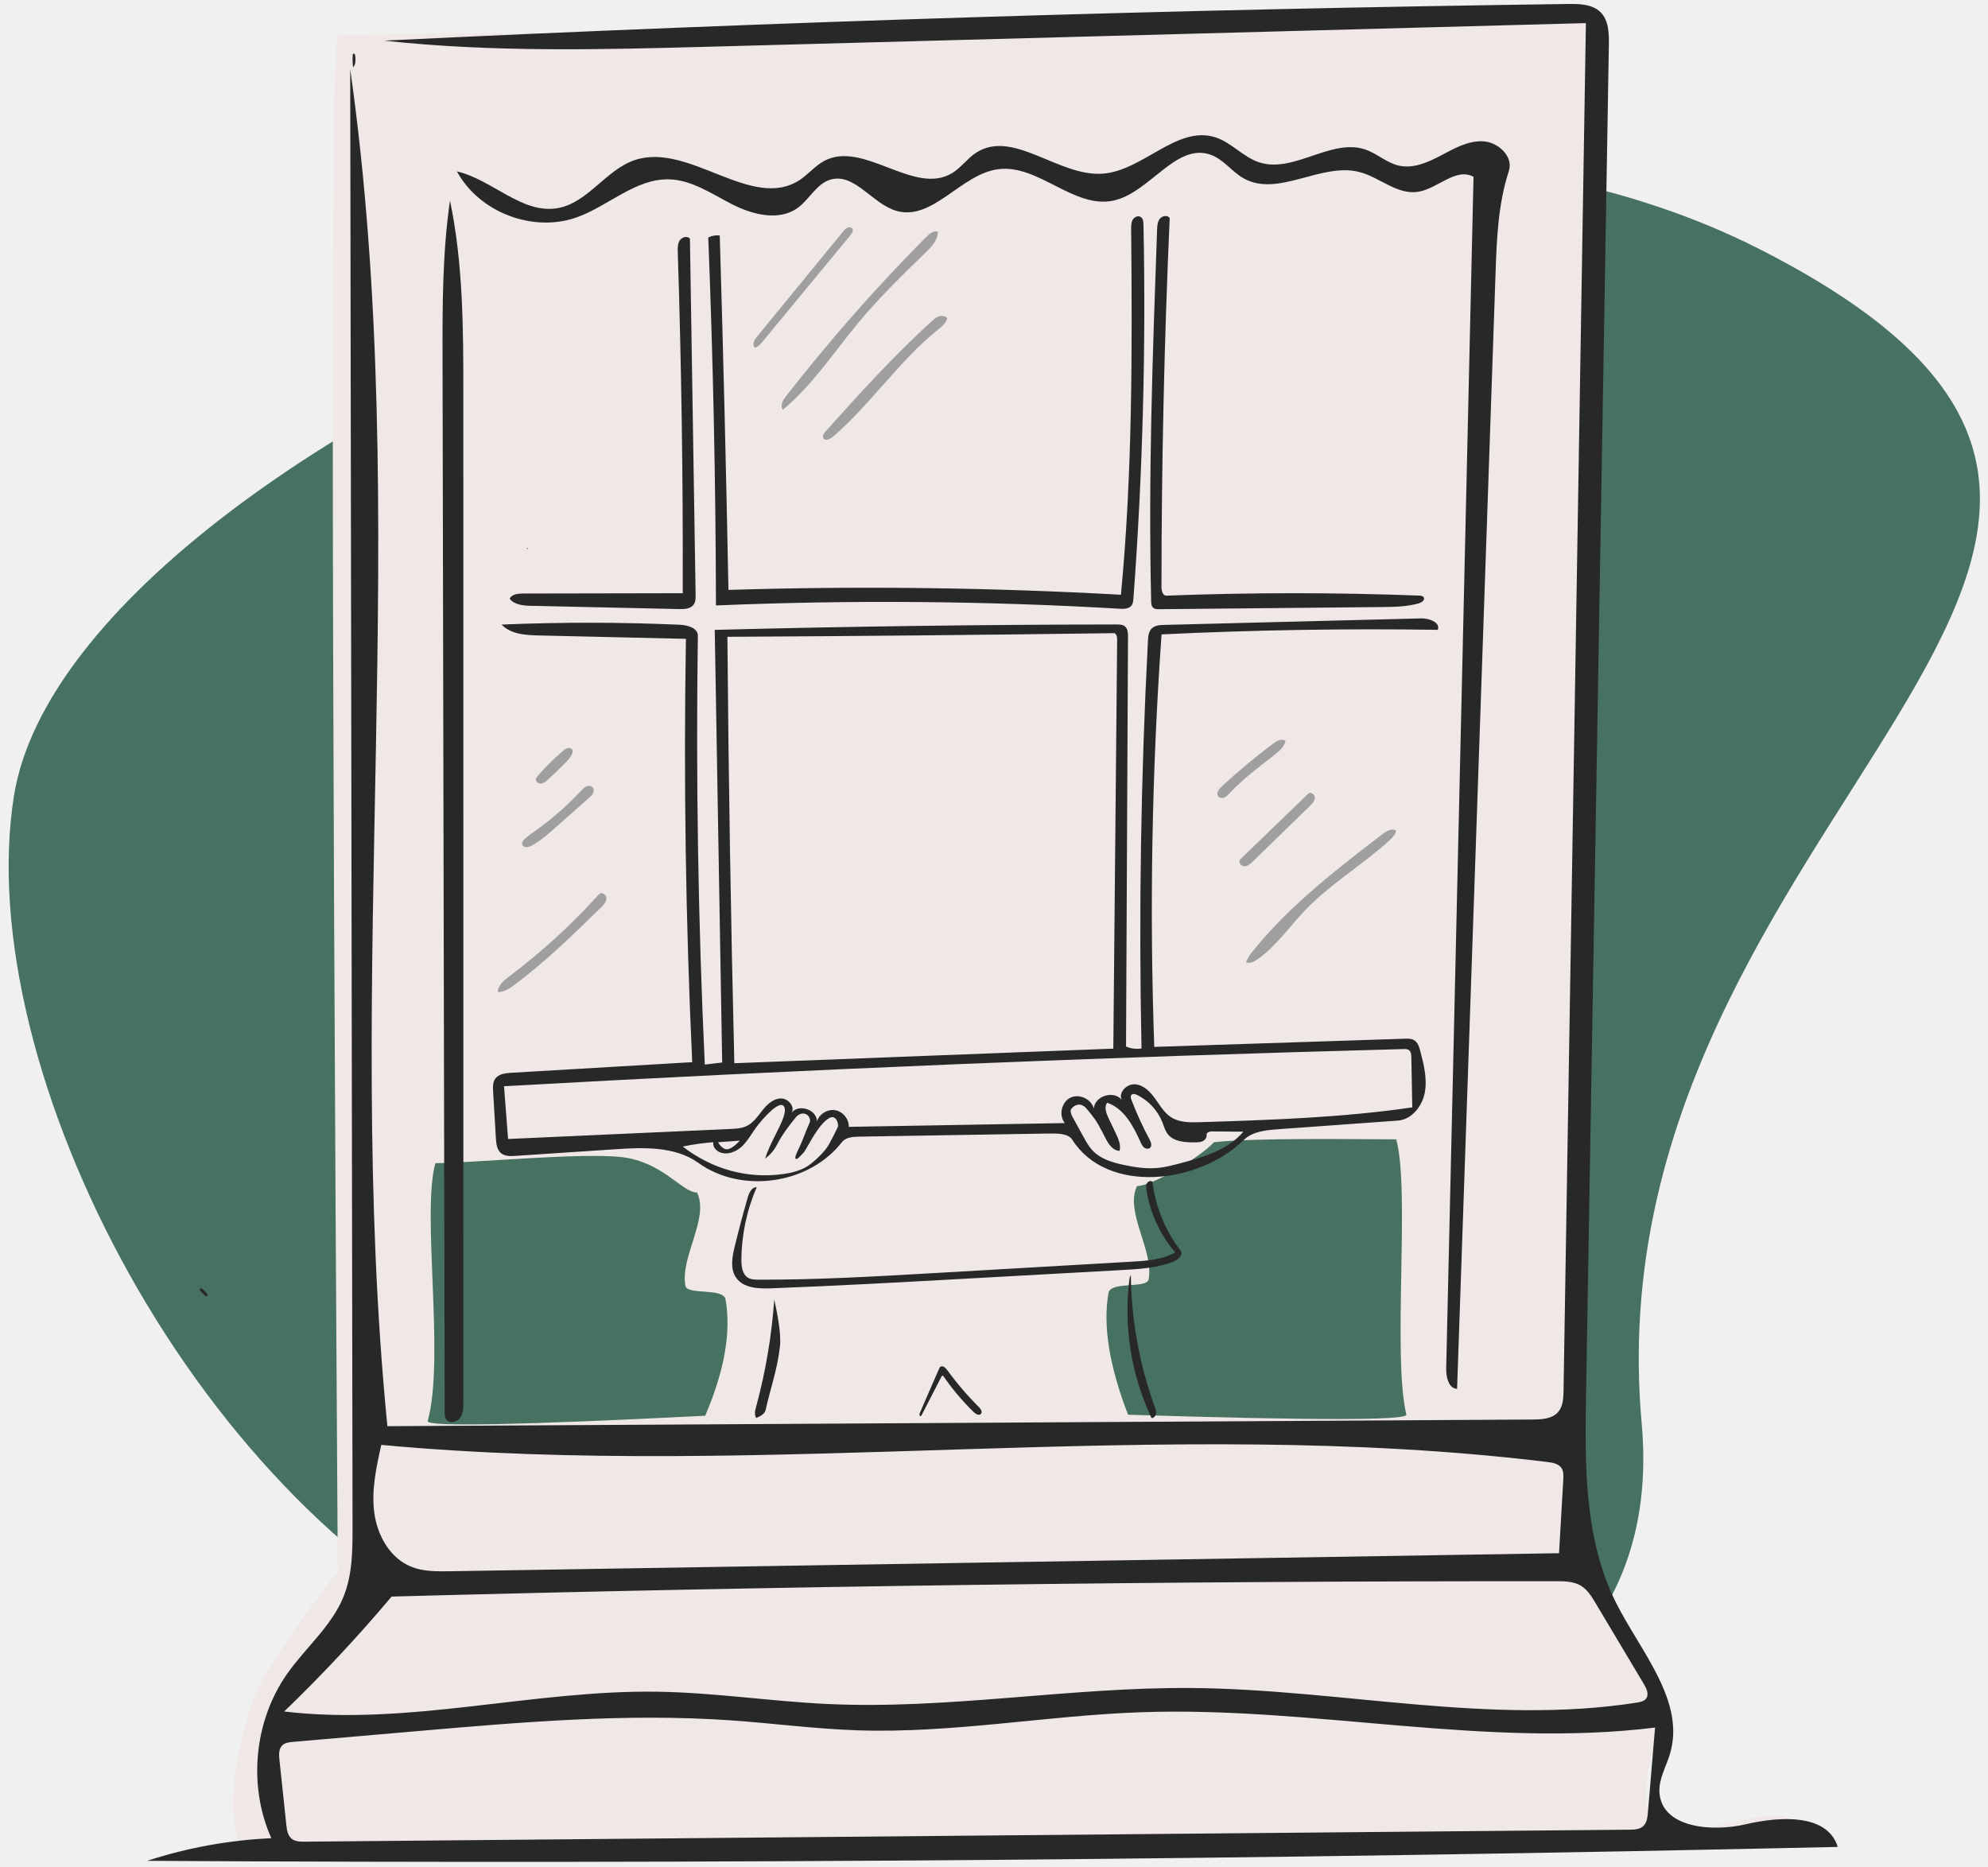
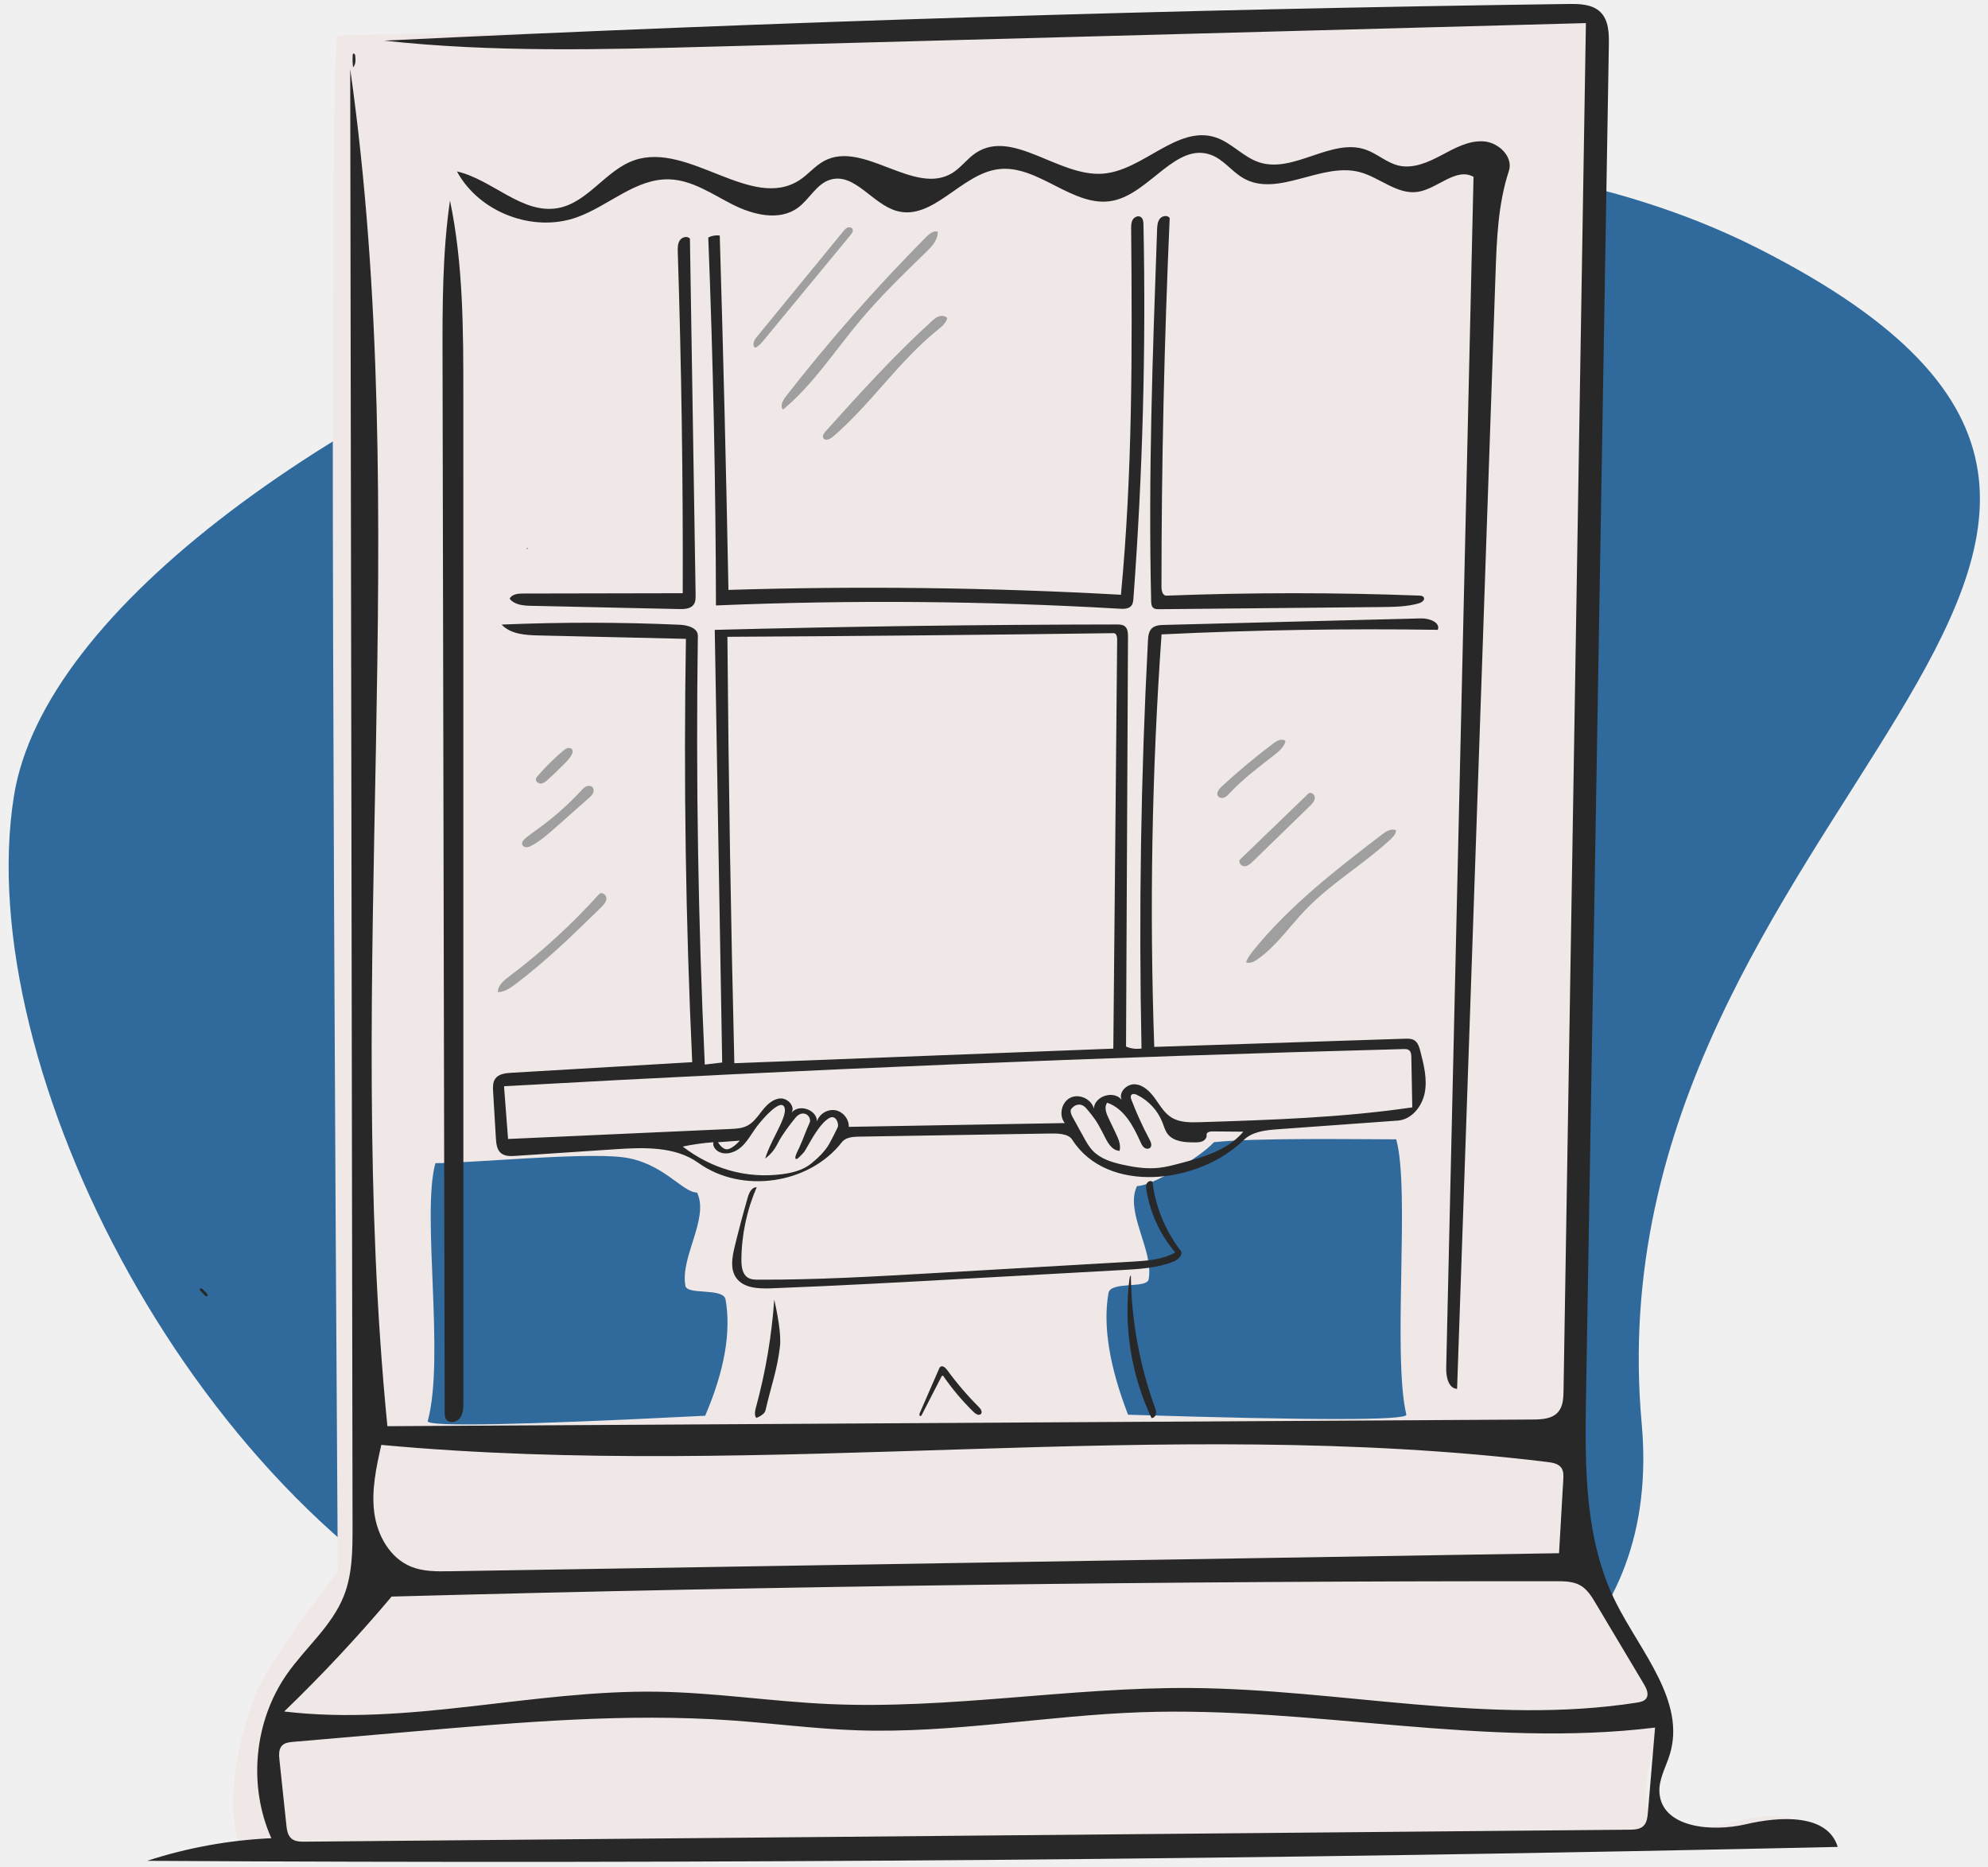
<svg xmlns="http://www.w3.org/2000/svg" width="164" height="154" viewBox="0 0 164 154" fill="none">
-   <path fill-rule="evenodd" clip-rule="evenodd" d="M1.149 65.671C6.045 34.914 97.161 -3.798 145.085 20.518C193.009 44.834 130.859 66.84 135.431 117.445C138.603 152.552 84.9 154.907 42.245 136.209C16.397 124.878 -2.426 88.13 1.149 65.671Z" fill="#477160" />
+   <path fill-rule="evenodd" clip-rule="evenodd" d="M1.149 65.671C6.045 34.914 97.161 -3.798 145.085 20.518C193.009 44.834 130.859 66.84 135.431 117.445C138.603 152.552 84.9 154.907 42.245 136.209C16.397 124.878 -2.426 88.13 1.149 65.671Z" fill="#306A9C" />
  <g clip-path="url(#clip0_1341_50934)">
    <path fill-rule="evenodd" clip-rule="evenodd" d="M129.335 0.591C130.273 0.583 130.89 1.006 131.111 1.892C131.221 2.333 131.163 2.818 131.166 3.283C131.175 4.479 131.189 5.675 131.173 6.87C131.164 7.615 131.105 8.359 131.069 9.104C131.063 9.246 131.061 9.388 131.061 9.529C131.061 11.09 131.073 12.651 131.058 14.212C131.032 16.949 130.992 19.687 130.953 22.424C130.921 24.697 130.882 26.969 130.846 29.242C130.81 31.55 130.775 33.858 130.739 36.167C130.704 38.44 130.673 40.712 130.63 42.985C130.605 44.328 130.551 45.671 130.528 47.015C130.511 47.95 130.535 48.886 130.523 49.821C130.493 52.13 130.458 54.438 130.415 56.746C130.391 58.072 130.336 59.397 130.313 60.723C130.297 61.676 130.324 62.63 130.307 63.583C130.284 64.89 130.228 66.198 130.206 67.505C130.189 68.512 130.217 69.519 130.199 70.526C130.179 71.727 130.12 72.927 130.099 74.127C130.082 75.098 130.106 76.07 130.094 77.041C130.064 79.403 130.026 81.765 129.988 84.127C129.955 86.149 129.921 88.172 129.88 90.194C129.851 91.663 129.799 93.131 129.777 94.599C129.76 95.731 129.788 96.864 129.77 97.995C129.752 99.16 129.689 100.324 129.671 101.489C129.653 102.603 129.681 103.718 129.663 104.832C129.646 105.889 129.58 106.946 129.564 108.004C129.546 109.136 129.571 110.268 129.557 111.4C129.529 113.744 129.49 116.088 129.452 118.432C129.419 120.49 129.419 122.55 129.334 124.606C129.252 126.584 129.708 128.418 130.691 130.106C131.693 131.825 132.766 133.504 133.83 135.186C134.883 136.849 135.806 138.58 136.295 140.489C136.645 141.852 136.696 143.266 136.304 144.646C136.17 145.117 135.353 148.371 136.048 149.217C136.94 150.302 138.068 150.789 139.457 150.821C140.811 150.852 142.097 150.522 143.395 150.222C144.972 149.856 146.556 149.593 148.145 150.169C148.936 150.456 149.648 150.861 150.116 151.593C150.187 151.704 150.36 151.892 149.982 151.894C149.068 151.898 148.153 151.955 147.239 151.991C145.41 152.062 143.581 152.136 141.752 152.204C140.695 152.244 139.637 152.278 138.58 152.312C137.397 152.35 136.215 152.386 135.032 152.419C133.653 152.457 132.274 152.495 130.895 152.526C129.176 152.565 127.458 152.602 125.739 152.633C123.627 152.672 121.515 152.71 119.404 152.74C116.595 152.78 113.786 152.809 110.977 152.85C109.062 152.878 107.147 152.921 105.232 152.955C104.904 152.961 104.576 152.953 104.248 152.956C100.296 152.991 96.343 153.028 92.391 153.063C92.045 153.066 91.699 153.06 91.354 153.063C87.312 153.099 83.27 153.135 79.228 153.17C78.865 153.173 78.501 153.167 78.138 153.171C74.132 153.206 70.126 153.242 66.119 153.277C65.774 153.28 65.428 153.275 65.082 153.278C61.041 153.313 56.999 153.349 52.957 153.384C52.629 153.386 20.835 153.382 20.507 153.386C19.988 153.39 17.774 149.405 20.795 140.489C21.465 138.509 23.823 134.887 27.866 129.623C27.316 45.191 27.316 2.965 27.866 2.946C28.763 2.914 29.66 2.873 30.556 2.84C32.528 2.767 53.167 2.699 55.139 2.624C55.892 2.595 56.646 2.545 57.4 2.519C58.671 2.477 59.943 2.45 61.215 2.409C62.148 2.379 63.08 2.336 64.012 2.304C65.123 2.265 66.234 2.235 67.345 2.195C68.206 2.164 69.067 2.117 69.928 2.09C71.307 2.048 72.686 2.02 74.065 1.98C75.141 1.95 76.216 1.908 77.291 1.875C78.491 1.837 79.692 1.803 80.892 1.767C82.093 1.731 83.293 1.695 84.493 1.66C85.765 1.623 87.037 1.589 88.309 1.552C89.534 1.517 90.758 1.479 91.982 1.446C93.361 1.408 94.74 1.374 96.12 1.338C97.481 1.303 98.842 1.266 100.203 1.231C101.636 1.194 103.069 1.16 104.501 1.124C105.898 1.088 107.296 1.065 108.692 1.012C109.758 0.972 110.822 0.891 111.888 0.84C112.046 0.832 112.207 0.908 112.366 0.906C114.567 0.875 116.768 0.841 118.969 0.801C120.616 0.771 122.263 0.729 123.911 0.695C125.719 0.658 127.526 0.611 129.335 0.591ZM35.919 95.962C34.759 100.098 36.717 112.028 35.283 117.25C35.283 117.722 42.913 117.572 58.173 116.799C59.764 113.098 60.325 109.902 59.856 107.213C59.681 106.207 56.688 106.873 56.542 106.08C56.101 103.691 58.529 100.517 57.504 98.385C56.264 98.385 54.665 95.841 51.269 95.46C47.872 95.078 38.769 95.962 35.919 95.962ZM100.144 94.233C98.997 95.489 95.035 97.852 93.796 97.852C92.771 99.984 95.199 103.158 94.758 105.546C94.611 106.339 91.619 105.674 91.443 106.679C90.975 109.369 91.513 112.715 93.06 116.716C108.364 117.189 116.016 117.189 116.016 116.716C114.854 111.787 116.341 98.133 115.181 93.997L114.978 93.996C111.934 93.99 103.464 93.861 100.144 94.233Z" fill="#F0E8E6" />
  </g>
  <path fill-rule="evenodd" clip-rule="evenodd" d="M37.122 16.547C38.218 21.795 38.222 27.201 38.223 32.562C38.224 60.275 38.225 87.988 38.226 115.702C38.226 116.147 38.215 116.627 37.952 116.986C37.689 117.346 37.07 117.468 36.814 117.104C36.69 116.928 36.685 116.697 36.684 116.481C36.625 87.549 36.567 58.617 36.508 29.686C36.499 25.297 36.491 20.89 37.122 16.547H37.122Z" fill="#282828" />
  <path fill-rule="evenodd" clip-rule="evenodd" d="M37.695 14.142C40.635 14.82 43.095 17.721 46.06 17.161C48.517 16.697 49.982 14.018 52.349 13.213C56.833 11.687 62.003 17.446 65.966 14.853C66.685 14.382 67.238 13.678 67.996 13.273C71.236 11.544 75.428 16.196 78.558 14.274C79.283 13.828 79.787 13.088 80.497 12.618C83.548 10.598 87.312 14.589 90.961 14.329C94.295 14.092 97.094 10.304 100.274 11.333C101.592 11.76 102.551 12.955 103.866 13.389C106.73 14.334 109.829 11.349 112.674 12.349C113.616 12.681 114.388 13.422 115.359 13.655C116.565 13.945 117.801 13.396 118.896 12.814C119.991 12.232 121.141 11.584 122.379 11.661C123.617 11.738 124.861 12.93 124.474 14.108C123.577 16.838 123.471 19.756 123.372 22.628C122.315 53.28 121.258 83.932 120.202 114.584C119.48 114.543 119.288 113.576 119.305 112.854C120.056 80.099 120.807 47.344 121.558 14.59C120.125 13.781 118.594 15.576 116.968 15.827C115.266 16.09 113.813 14.624 112.147 14.192C108.991 13.374 105.432 16.316 102.593 14.713C101.631 14.17 100.951 13.169 99.916 12.783C97.023 11.705 94.864 15.913 91.843 16.551C88.567 17.242 85.656 13.521 82.336 13.961C79.264 14.368 76.959 18.234 73.974 17.403C71.968 16.845 70.507 14.233 68.51 14.82C67.356 15.159 66.781 16.445 65.807 17.151C64.277 18.258 62.12 17.727 60.435 16.873C58.75 16.018 57.108 14.857 55.22 14.797C52.438 14.708 50.203 16.996 47.58 17.93C43.961 19.219 39.526 17.519 37.695 14.142Z" fill="#282828" />
  <path fill-rule="evenodd" clip-rule="evenodd" d="M77.361 19.109C77.389 19.785 76.867 20.342 76.382 20.812C74.484 22.654 72.584 24.501 70.888 26.531C68.83 28.995 67.061 31.743 64.591 33.796C64.331 33.489 64.578 33.028 64.826 32.711C68.416 28.102 72.282 23.707 76.397 19.56C76.66 19.295 77.002 19.008 77.361 19.109V19.109Z" fill="#9F9F9F" />
  <path fill-rule="evenodd" clip-rule="evenodd" d="M103.757 79.132C103.473 79.332 103.118 79.521 102.793 79.396C102.915 79.026 103.159 78.71 103.404 78.406C106.401 74.695 110.223 71.751 114.006 68.845C114.346 68.584 114.794 68.31 115.174 68.51C115.14 68.83 114.894 69.082 114.657 69.299C112.433 71.343 109.774 72.893 107.685 75.074C106.379 76.437 105.298 78.043 103.757 79.132Z" fill="#9F9F9F" />
  <path fill-rule="evenodd" clip-rule="evenodd" d="M42.045 49.393C42.224 49.019 42.726 48.967 43.141 48.966C47.534 48.958 51.928 48.95 56.322 48.941C56.352 39.554 56.215 30.167 55.913 20.785C55.903 20.457 55.898 20.105 56.079 19.831C56.261 19.558 56.704 19.438 56.916 19.688C57.072 29.483 57.228 39.278 57.385 49.073C57.389 49.348 57.388 49.643 57.232 49.869C56.982 50.231 56.468 50.258 56.028 50.248C51.963 50.159 47.898 50.07 43.832 49.981C43.182 49.967 42.441 49.909 42.045 49.393Z" fill="#282828" />
  <path fill-rule="evenodd" clip-rule="evenodd" d="M28.891 5.701C34.136 42.7 28.285 80.474 31.958 117.662C63.454 117.479 94.95 117.295 126.446 117.112C127.195 117.108 128.04 117.061 128.533 116.498C128.943 116.03 128.974 115.351 128.984 114.729C129.599 77.121 130.214 39.514 130.829 1.906C106.785 2.553 82.742 3.201 58.699 3.849C49.689 4.092 40.646 4.333 31.686 3.352C64.231 1.779 96.803 0.77 129.383 0.328C130.319 0.315 131.364 0.344 132.03 1.001C132.711 1.673 132.74 2.745 132.723 3.702C132.095 40.85 131.468 77.998 130.84 115.147C130.742 120.955 130.7 127.026 133.309 132.216C135.357 136.289 139.072 140.35 137.758 144.715C137.437 145.78 136.814 146.803 136.897 147.912C137.111 150.792 141.204 151.163 144.015 150.504C146.826 149.844 150.759 149.611 151.604 152.372C105.122 153.413 58.626 153.796 12.133 153.52C15.445 152.441 18.903 151.811 22.384 151.653C20.45 147.327 20.956 142.004 23.668 138.119C25.196 135.932 27.374 134.154 28.36 131.676C29.079 129.867 29.086 127.865 29.083 125.918C29.019 85.846 28.955 45.774 28.891 5.701ZM94.162 141.259C86.353 141.529 78.591 143.01 70.78 142.754C67.266 142.639 63.773 142.172 60.265 141.929C51.661 141.331 43.027 142.075 34.434 142.818C31.016 143.113 27.598 143.409 24.179 143.705C23.858 143.733 23.508 143.773 23.279 144C22.985 144.293 23.008 144.767 23.052 145.18C23.241 146.971 23.431 148.762 23.621 150.553C23.665 150.965 23.73 151.419 24.047 151.686C24.34 151.933 24.76 151.942 25.144 151.939C61.569 151.609 97.994 151.28 134.419 150.951C134.823 150.947 135.268 150.928 135.563 150.653C135.857 150.379 135.909 149.94 135.943 149.54C136.14 147.202 136.337 144.864 136.534 142.526C122.488 144.253 108.305 140.77 94.162 141.259ZM68.309 140.583C78.297 141.043 88.26 139.186 98.257 139.261C110.552 139.355 122.892 142.364 135.039 140.466C135.325 140.421 135.641 140.355 135.807 140.118C136.046 139.776 135.834 139.312 135.62 138.953C134.29 136.724 132.961 134.494 131.631 132.265C131.304 131.716 130.954 131.144 130.405 130.816C129.81 130.462 129.08 130.452 128.388 130.451C96.357 130.432 64.325 130.855 32.306 131.719C29.519 135.03 26.56 138.195 23.445 141.199C33.665 142.419 43.93 139.415 54.221 139.567C58.93 139.636 63.605 140.366 68.309 140.583ZM30.875 124.795C31.12 126.663 32.165 128.541 33.91 129.251C34.91 129.658 36.023 129.646 37.103 129.629C67.606 129.132 98.109 128.636 128.613 128.14C128.729 126.114 128.846 124.088 128.963 122.062C128.982 121.737 128.994 121.386 128.814 121.115C128.574 120.755 128.09 120.669 127.661 120.617C95.796 116.73 63.419 122.166 31.455 119.205C31.043 121.043 30.629 122.928 30.875 124.795Z" fill="#282828" />
  <path fill-rule="evenodd" clip-rule="evenodd" d="M76.827 26.531C77.013 26.361 77.207 26.188 77.445 26.105C77.683 26.023 77.979 26.052 78.143 26.243C78.045 26.665 77.677 26.958 77.34 27.229C74.13 29.812 71.827 33.367 68.696 36.044C68.467 36.241 68.06 36.405 67.918 36.139C67.821 35.955 67.969 35.741 68.108 35.586C70.907 32.466 73.731 29.358 76.827 26.531Z" fill="#9F9F9F" />
  <path fill-rule="evenodd" clip-rule="evenodd" d="M41.07 81.849C41.066 81.302 41.553 80.896 41.99 80.567C44.678 78.547 47.171 76.267 49.422 73.768C49.621 73.546 50.025 73.81 50.027 74.109C50.028 74.408 49.799 74.651 49.586 74.86C47.317 77.077 45.041 79.301 42.504 81.205C42.078 81.525 41.604 81.85 41.07 81.849Z" fill="#9F9F9F" />
  <path fill-rule="evenodd" clip-rule="evenodd" d="M58.428 19.593C58.718 19.445 59.053 19.388 59.376 19.432C59.668 29.176 59.907 38.921 60.093 48.668C70.884 48.335 81.69 48.468 92.471 49.068C93.428 39.044 93.405 28.955 93.314 18.887C93.312 18.624 93.313 18.347 93.447 18.122C93.582 17.896 93.9 17.758 94.115 17.907C94.302 18.036 94.325 18.299 94.33 18.525C94.543 28.812 94.266 39.109 93.502 49.37C93.487 49.577 93.466 49.797 93.34 49.962C93.127 50.237 92.722 50.241 92.375 50.221C81.285 49.575 70.162 49.484 59.063 49.95C59.042 39.828 58.83 29.707 58.428 19.593Z" fill="#282828" />
  <path fill-rule="evenodd" clip-rule="evenodd" d="M94.993 116.988C93.325 113.458 92.683 109.451 93.166 105.577C93.183 105.445 93.204 105.306 93.29 105.206C93.331 108.902 94 112.591 95.26 116.066C95.325 116.246 95.393 116.434 95.367 116.624C95.34 116.813 95.184 117 94.993 116.988H94.993Z" fill="#282828" />
  <path fill-rule="evenodd" clip-rule="evenodd" d="M102.314 70.893C104.185 69.088 106.056 67.282 107.927 65.477C108.122 65.289 108.472 65.541 108.468 65.812C108.464 66.082 108.257 66.301 108.063 66.49C106.496 68.015 104.928 69.54 103.361 71.065C103.159 71.261 102.925 71.471 102.644 71.467C102.362 71.463 102.111 71.089 102.314 70.893H102.314Z" fill="#9F9F9F" />
  <path fill-rule="evenodd" clip-rule="evenodd" d="M62.56 105.574C67.325 105.592 72.085 105.317 76.841 105.043C82.351 104.725 87.861 104.407 93.371 104.089C94.601 104.018 95.88 103.933 96.952 103.327C95.706 101.871 94.873 100.065 94.574 98.173C94.545 97.991 94.523 97.794 94.608 97.631C94.693 97.468 94.928 97.372 95.067 97.491C95.317 99.545 96.127 101.527 97.387 103.167C97.642 103.5 97.201 103.925 96.812 104.079C95.467 104.614 93.992 104.7 92.547 104.78C88.298 105.015 84.049 105.25 79.8 105.485C74.409 105.784 69.017 106.082 63.621 106.288C62.567 106.328 61.325 106.277 60.724 105.41C60.223 104.688 60.398 103.714 60.605 102.86C60.936 101.493 61.297 100.134 61.687 98.782C61.798 98.396 62.022 97.927 62.424 97.949C61.607 99.832 61.175 101.881 61.162 103.933C61.158 104.492 61.24 105.147 61.724 105.425C61.972 105.568 62.274 105.573 62.56 105.574Z" fill="#282828" />
  <path fill-rule="evenodd" clip-rule="evenodd" d="M62.317 28.684C62.016 28.549 62.187 28.094 62.396 27.839C64.785 24.921 67.174 22.003 69.563 19.085C69.663 18.962 69.769 18.835 69.916 18.776C70.062 18.717 70.26 18.752 70.33 18.894C70.41 19.057 70.288 19.243 70.172 19.383C67.78 22.281 65.388 25.18 62.996 28.079C62.801 28.315 62.596 28.559 62.317 28.684H62.317Z" fill="#9F9F9F" />
  <path fill-rule="evenodd" clip-rule="evenodd" d="M29.128 5.555C29.085 5.225 29.074 4.892 29.093 4.56C29.097 4.507 29.108 4.443 29.158 4.423C29.24 4.39 29.295 4.508 29.304 4.596C29.34 4.93 29.36 5.312 29.128 5.555H29.128Z" fill="#282828" />
  <path fill-rule="evenodd" clip-rule="evenodd" d="M113.957 50.082C107.845 50.142 101.734 50.201 95.622 50.26C95.452 50.262 95.264 50.258 95.135 50.146C94.986 50.017 94.97 49.796 94.965 49.598C94.722 39.383 95.088 29.165 95.454 18.954C95.466 18.637 95.485 18.296 95.681 18.047C95.877 17.797 96.319 17.724 96.494 17.988C96.044 28.13 95.818 38.281 95.816 48.432C95.816 48.739 95.919 49.153 96.226 49.141C103.172 48.876 110.128 48.874 117.075 49.136C117.216 49.141 117.383 49.16 117.453 49.284C117.573 49.495 117.288 49.705 117.055 49.772C116.054 50.06 114.998 50.072 113.957 50.082Z" fill="#282828" />
  <path fill-rule="evenodd" clip-rule="evenodd" d="M16.89 106.861C16.781 106.752 16.672 106.644 16.563 106.535C16.504 106.477 16.442 106.386 16.494 106.321C16.553 106.246 16.671 106.313 16.739 106.381C16.839 106.482 16.94 106.583 17.041 106.684C17.108 106.752 17.174 106.871 17.098 106.929C17.034 106.976 16.947 106.917 16.89 106.861L16.89 106.861Z" fill="#282828" />
  <path fill-rule="evenodd" clip-rule="evenodd" d="M47.213 61.856C47.278 61.979 47.231 62.131 47.167 62.255C47.021 62.54 46.794 62.776 46.568 63.004C46.125 63.452 45.671 63.888 45.206 64.314C45.048 64.458 44.877 64.607 44.666 64.638C44.454 64.669 44.204 64.522 44.211 64.309C44.215 64.186 44.299 64.082 44.379 63.989C45.015 63.255 45.709 62.57 46.452 61.943C46.565 61.848 46.684 61.752 46.827 61.716C46.97 61.681 47.144 61.725 47.213 61.856Z" fill="#9F9F9F" />
  <path fill-rule="evenodd" clip-rule="evenodd" d="M43.497 45.294C43.45 45.292 43.449 45.205 43.495 45.202C43.542 45.205 43.541 45.293 43.494 45.295L43.497 45.294Z" fill="#282828" />
  <path fill-rule="evenodd" clip-rule="evenodd" d="M43.079 69.666C43.027 69.481 43.177 69.305 43.322 69.178C43.643 68.898 43.997 68.657 44.343 68.409C45.643 67.473 46.85 66.408 47.938 65.234C48.064 65.098 48.194 64.957 48.363 64.881C48.532 64.805 48.753 64.811 48.878 64.948C48.998 65.077 48.995 65.285 48.919 65.444C48.842 65.603 48.707 65.724 48.575 65.841C47.648 66.661 46.722 67.481 45.796 68.3C45.19 68.837 44.576 69.379 43.861 69.76C43.727 69.831 43.585 69.897 43.433 69.897C43.282 69.897 43.12 69.812 43.079 69.666H43.079Z" fill="#9F9F9F" />
  <path fill-rule="evenodd" clip-rule="evenodd" d="M101.45 65.427C101.32 65.567 101.186 65.715 101.01 65.79C100.834 65.866 100.6 65.846 100.487 65.691C100.304 65.443 100.544 65.109 100.77 64.9C102.12 63.65 103.535 62.468 105.005 61.362C105.283 61.154 105.631 60.937 105.953 61.068C105.988 61.082 106.024 61.104 106.036 61.14C106.046 61.168 106.037 61.2 106.028 61.228C105.886 61.666 105.51 61.98 105.149 62.265C103.876 63.272 102.556 64.238 101.45 65.427Z" fill="#9F9F9F" />
  <path fill-rule="evenodd" clip-rule="evenodd" d="M63.872 107.211C64.104 108.269 64.467 110.037 64.34 111.113C64.111 113.054 63.581 114.448 63.151 116.354C63.082 116.658 62.678 116.864 62.389 116.983C62.21 116.735 62.286 116.394 62.366 116.1C63.156 113.196 63.661 110.213 63.872 107.211Z" fill="#282828" />
  <path fill-rule="evenodd" clip-rule="evenodd" d="M80.922 116.651C80.769 116.818 80.496 116.662 80.334 116.504C79.396 115.592 78.549 114.587 77.807 113.508C77.771 113.456 77.695 113.518 77.665 113.574C77.124 114.625 76.583 115.676 76.042 116.727C76.019 116.772 75.987 116.823 75.937 116.827C75.835 116.835 75.834 116.675 75.875 116.581C76.406 115.363 76.937 114.144 77.468 112.925C77.492 112.869 77.518 112.812 77.563 112.772C77.737 112.618 77.991 112.826 78.127 113.014C78.92 114.103 79.798 115.13 80.751 116.082C80.906 116.237 81.07 116.488 80.922 116.651Z" fill="#282828" />
  <path fill-rule="evenodd" clip-rule="evenodd" d="M40.852 89C40.645 89.296 40.658 89.688 40.679 90.048L40.908 93.901C40.935 94.348 40.986 94.848 41.33 95.135C41.651 95.402 42.113 95.388 42.53 95.361L50.734 94.815C53.103 94.657 55.688 94.557 57.617 95.942C61.194 98.51 66.746 97.709 69.45 94.233C69.767 93.825 70.356 93.782 70.873 93.774L86.45 93.518L86.491 93.518C87.194 93.506 88.112 93.491 88.451 94.022C91.335 98.551 98.865 97.7 102.605 94.05C103.325 93.348 104.418 93.237 105.42 93.164L115.309 92.45C116.46 92.367 117.327 91.267 117.539 90.133C117.751 89 117.459 87.839 117.17 86.723C117.081 86.378 116.967 85.999 116.661 85.816C116.436 85.681 116.157 85.685 115.895 85.694L95.221 86.37C94.82 75.026 95.021 63.661 95.823 52.338C103.413 51.972 111.014 51.846 118.612 51.961C118.84 51.341 117.897 51.002 117.237 51.018L96.049 51.556C95.683 51.565 95.279 51.59 95.017 51.845C94.755 52.1 94.719 52.502 94.7 52.868C94.114 64.067 93.937 75.287 94.169 86.499C93.74 86.57 93.291 86.514 92.892 86.34L93.054 52.527C93.055 52.223 93.038 51.878 92.806 51.682C92.62 51.526 92.355 51.518 92.112 51.519C81.061 51.531 70.011 51.679 58.963 51.965L59.576 87.658L58.142 87.829C57.592 76.047 57.401 64.249 57.57 52.455C57.579 51.806 56.725 51.57 56.076 51.542C51.181 51.327 46.276 51.322 41.38 51.528C42.122 52.321 43.333 52.399 44.419 52.424L56.586 52.705C56.39 64.348 56.563 75.998 57.105 87.63L42.173 88.506C41.686 88.535 41.131 88.6 40.852 89ZM60.007 52.537C70.63 52.481 81.252 52.381 91.874 52.236C92.093 52.233 92.162 52.528 92.16 52.748L91.843 86.513L60.579 87.717C60.29 75.992 60.099 64.265 60.007 52.537ZM64.391 90.622C63.782 90.646 63.287 91.113 62.907 91.591C62.846 91.667 62.787 91.744 62.727 91.822C62.41 92.233 62.09 92.649 61.632 92.88C61.204 93.096 60.709 93.122 60.23 93.143L41.913 93.967L41.579 89.616C66.29 88.23 91.023 87.207 115.765 86.549C115.935 86.544 116.121 86.545 116.252 86.653C116.408 86.783 116.424 87.013 116.428 87.215L116.506 91.359C110.717 92.208 104.855 92.395 99.007 92.581C98.188 92.607 97.311 92.619 96.619 92.179C96.147 91.88 95.825 91.41 95.506 90.945C95.431 90.835 95.356 90.726 95.279 90.62C94.877 90.059 94.336 89.511 93.648 89.455C92.96 89.398 92.232 90.13 92.539 90.749C91.907 89.916 90.287 90.417 90.236 91.461C90.038 90.668 89.026 90.202 88.295 90.566C87.563 90.93 87.326 92.019 87.84 92.655L70.02 92.966C70.044 92.322 69.537 91.7 68.901 91.593C68.266 91.485 67.583 91.905 67.393 92.521C67.408 91.547 65.881 91.028 65.3 91.811C65.613 91.287 65.001 90.598 64.391 90.622ZM92.645 96.094C91.741 95.896 90.805 95.614 90.162 94.949C89.834 94.611 89.604 94.193 89.377 93.78L88.51 92.206C88.407 92.018 88.3 91.814 88.328 91.602C88.355 91.389 89.031 90.743 89.633 91.461C90.236 92.179 90.457 92.464 90.921 93.364C90.96 93.439 90.998 93.516 91.037 93.594C91.347 94.216 91.693 94.91 92.359 94.947C92.487 94.461 92.266 93.959 92.049 93.506L91.446 92.24C91.254 91.838 91.07 91.334 91.335 90.976C92.718 91.443 93.49 92.883 94.085 94.216C94.16 94.384 94.239 94.558 94.383 94.672C94.527 94.786 94.757 94.815 94.886 94.684C95.056 94.512 94.947 94.225 94.833 94.012C94.267 92.952 93.766 91.857 93.337 90.734C93.287 90.603 93.242 90.441 93.332 90.333C93.441 90.202 93.651 90.257 93.804 90.332C94.75 90.795 95.513 91.623 95.896 92.605C95.925 92.68 95.953 92.757 95.981 92.834C96.07 93.084 96.16 93.335 96.319 93.546C96.809 94.195 97.746 94.25 98.56 94.246C98.78 94.245 99.009 94.242 99.209 94.149C99.409 94.056 99.573 93.846 99.539 93.628C99.507 93.423 99.793 93.34 100.001 93.342L102.568 93.365C101.281 94.9 99.214 95.487 97.276 95.995C96.727 96.139 96.176 96.283 95.612 96.345C94.621 96.455 93.619 96.308 92.645 96.094ZM56.321 94.591C57.155 94.416 58.001 94.297 58.851 94.234C58.782 94.526 58.979 94.826 59.234 94.984C59.829 95.351 60.637 95.093 61.156 94.624C61.506 94.308 61.768 93.915 62.031 93.52C62.158 93.329 62.285 93.138 62.422 92.956C62.966 92.234 64.423 90.59 64.711 91.359C64.881 91.811 64.461 92.648 63.994 93.579C63.666 94.233 63.314 94.934 63.126 95.581C63.713 95.135 63.959 94.726 64.219 94.216C64.52 93.628 65.143 92.802 65.628 92.206C65.847 91.937 66.172 91.777 66.48 91.915C66.789 92.052 66.881 92.425 66.799 92.605C66.608 93.025 66.487 93.335 66.366 93.645C66.245 93.954 66.124 94.264 65.933 94.684C65.921 94.711 65.902 94.749 65.879 94.795C65.764 95.027 65.552 95.456 65.628 95.583C65.706 95.714 65.918 95.487 66.135 95.257C66.186 95.202 66.237 95.148 66.287 95.097C66.363 95.021 66.492 94.793 66.661 94.496C67.072 93.773 67.718 92.637 68.409 92.24C68.976 91.915 69.226 92.748 69.107 92.999C68.888 93.462 68.655 93.919 68.409 94.368C68.082 94.964 67.454 95.56 66.927 95.989C66.258 96.534 65.383 96.758 64.527 96.87C61.551 97.259 58.7 96.42 56.321 94.591ZM60.007 94.815C59.57 94.857 59.234 94.234 59.234 94.234L61.033 94.103C61.033 94.103 60.444 94.773 60.007 94.815Z" fill="#282828" />
  <defs>
    <clipPath id="clip0_1341_50934">
      <rect width="131.2" height="152.8" fill="white" transform="translate(19.0664 0.592285)" />
    </clipPath>
  </defs>
</svg>
